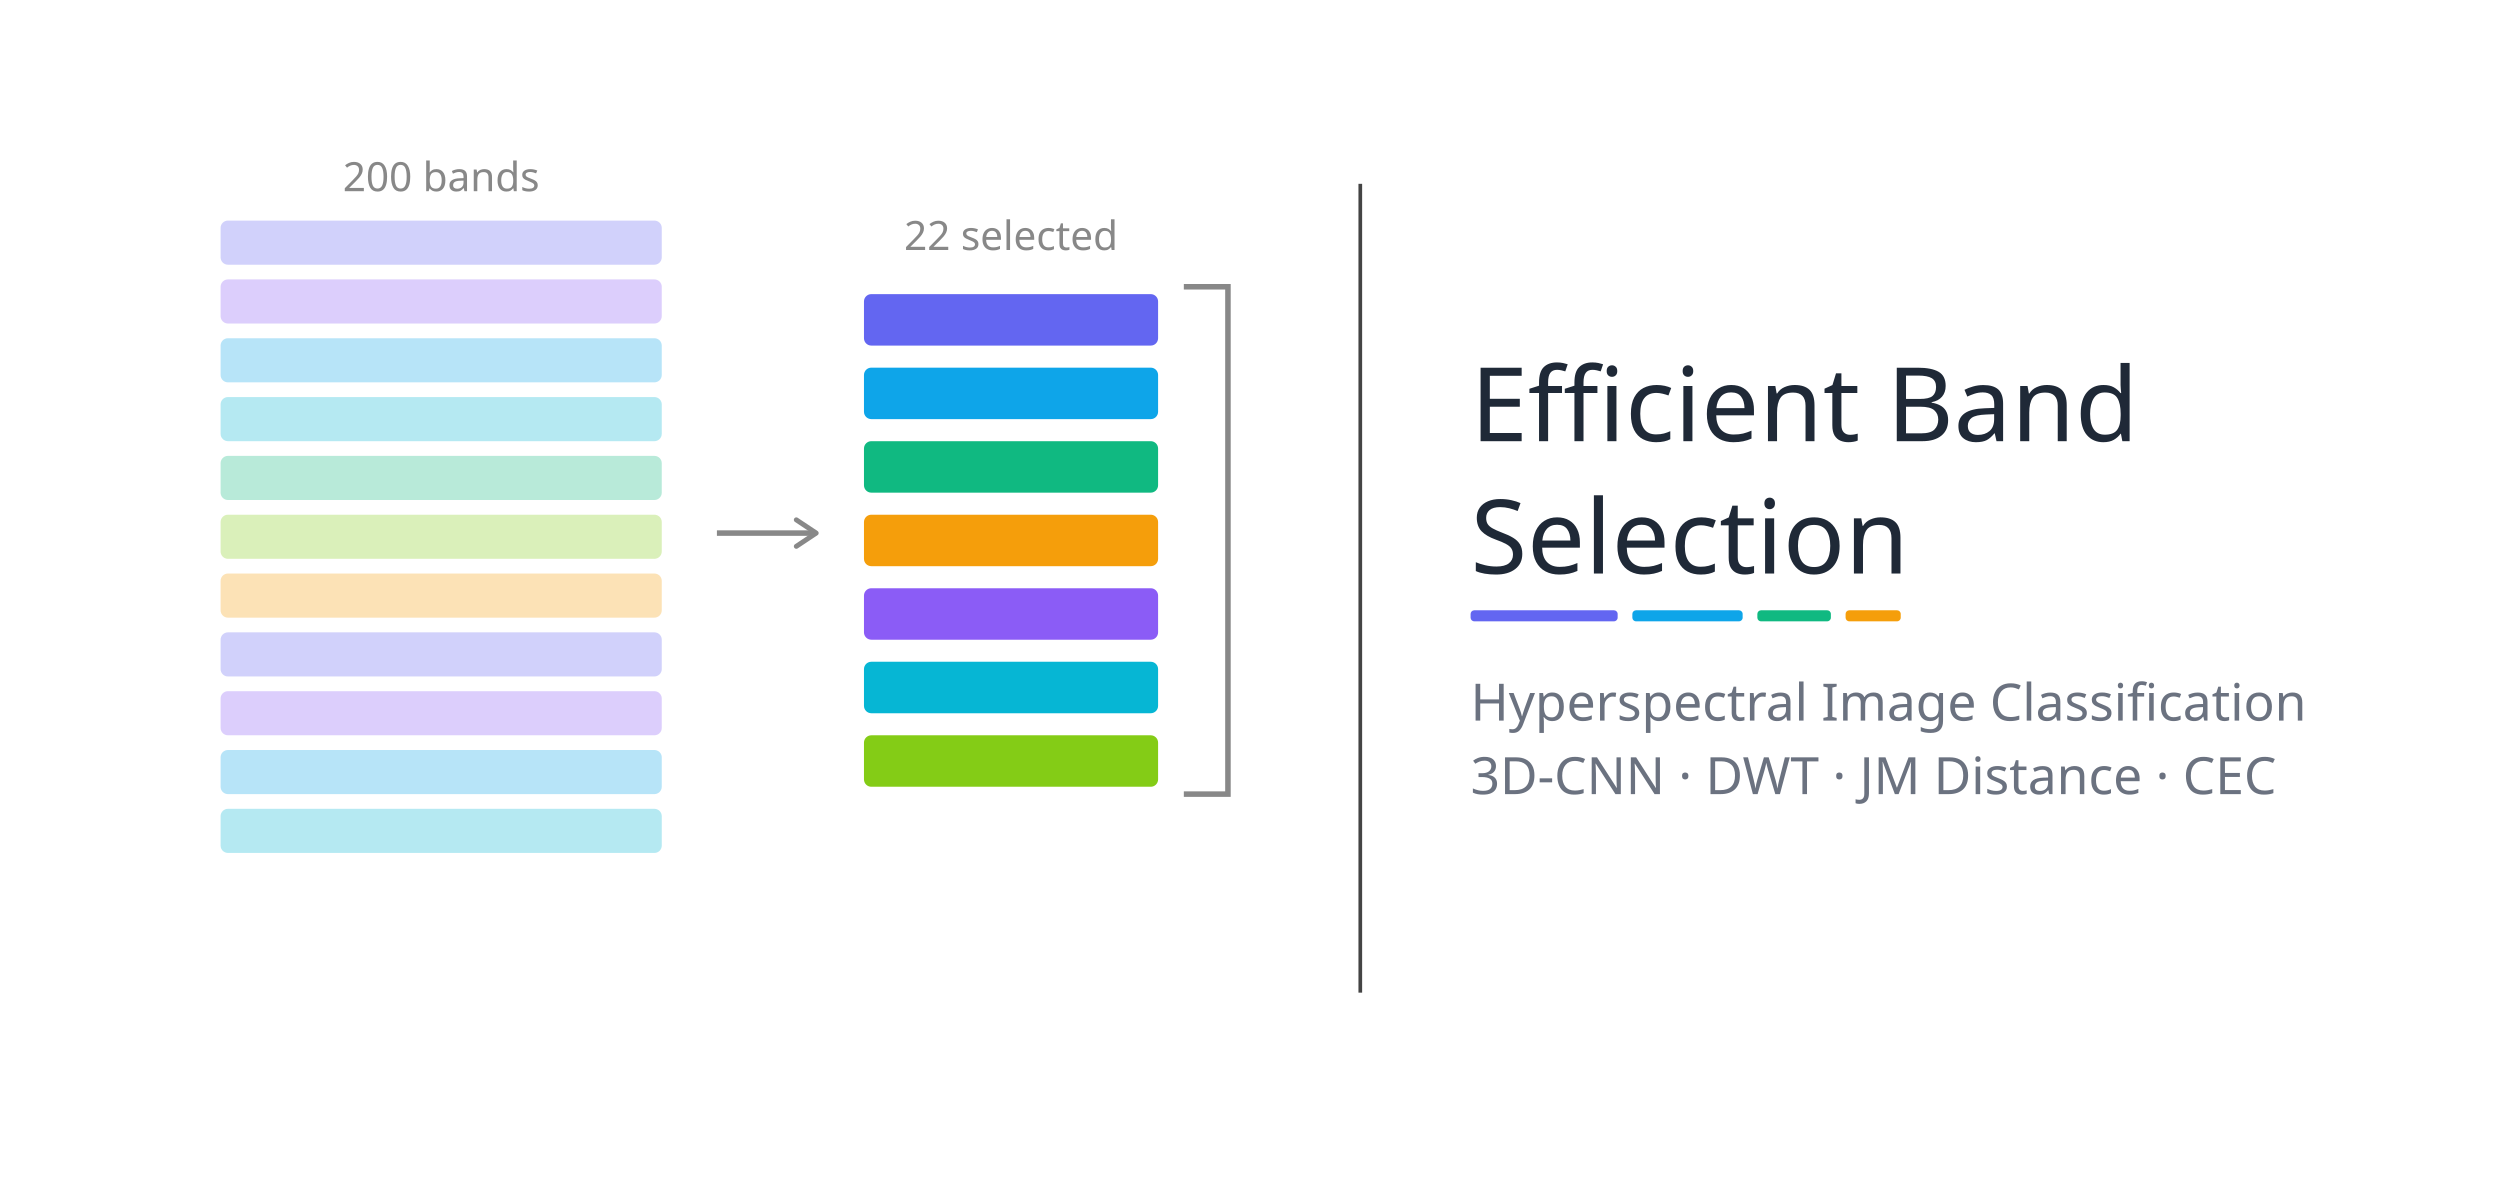
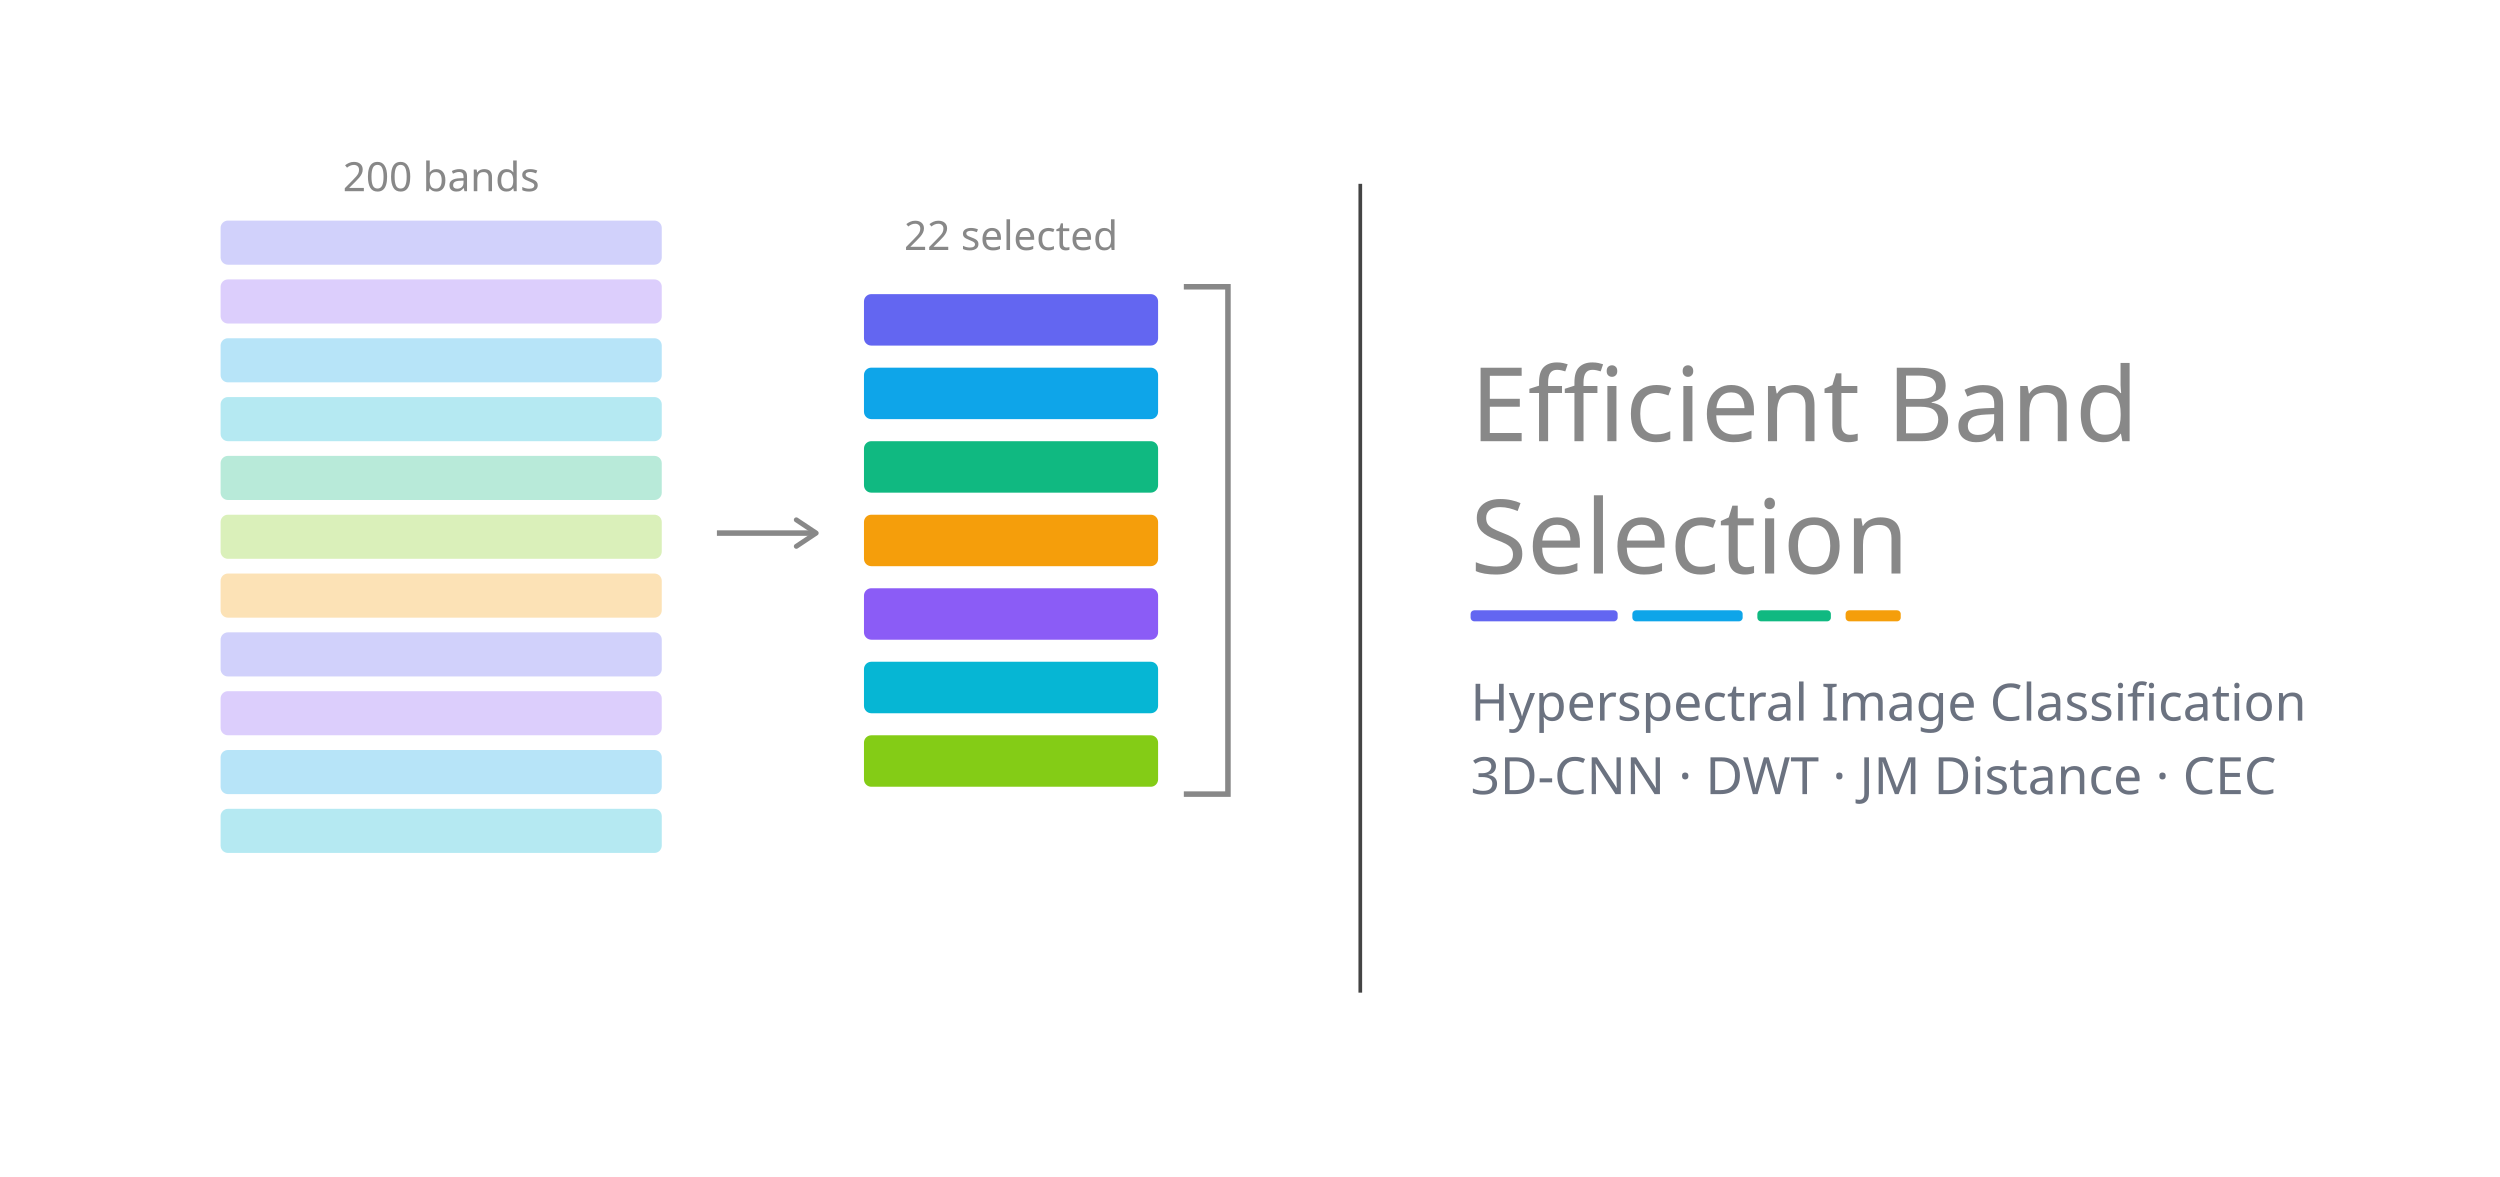
<svg xmlns="http://www.w3.org/2000/svg" width="680" height="320" viewBox="0 0 680 320" role="img">
  <rect x="60" y="60" width="120" height="12" rx="2" fill="#6366f1" opacity="0.3" />
  <rect x="60" y="76" width="120" height="12" rx="2" fill="#8b5cf6" opacity="0.3" />
  <rect x="60" y="92" width="120" height="12" rx="2" fill="#0ea5e9" opacity="0.3" />
  <rect x="60" y="108" width="120" height="12" rx="2" fill="#06b6d4" opacity="0.3" />
  <rect x="60" y="124" width="120" height="12" rx="2" fill="#10b981" opacity="0.3" />
  <rect x="60" y="140" width="120" height="12" rx="2" fill="#84cc16" opacity="0.3" />
  <rect x="60" y="156" width="120" height="12" rx="2" fill="#f59e0b" opacity="0.3" />
  <rect x="60" y="172" width="120" height="12" rx="2" fill="#6366f1" opacity="0.3" />
  <rect x="60" y="188" width="120" height="12" rx="2" fill="#8b5cf6" opacity="0.3" />
  <rect x="60" y="204" width="120" height="12" rx="2" fill="#0ea5e9" opacity="0.3" />
  <rect x="60" y="220" width="120" height="12" rx="2" fill="#06b6d4" opacity="0.3" />
  <defs>
    <marker id="arr2" viewBox="0 0 10 10" refX="8" refY="5" markerWidth="6" markerHeight="6" orient="auto-start-reverse">
      <path d="M2 1L8 5L2 9" fill="none" stroke="#888" stroke-width="1.5" stroke-linecap="round" stroke-linejoin="round" />
    </marker>
  </defs>
  <line x1="195" y1="145" x2="222" y2="145" stroke="#888" stroke-width="1.5" marker-end="url(#arr2)" />
  <rect x="235" y="80" width="80" height="14" rx="2" fill="#6366f1" />
  <rect x="235" y="100" width="80" height="14" rx="2" fill="#0ea5e9" />
  <rect x="235" y="120" width="80" height="14" rx="2" fill="#10b981" />
  <rect x="235" y="140" width="80" height="14" rx="2" fill="#f59e0b" />
  <rect x="235" y="160" width="80" height="14" rx="2" fill="#8b5cf6" />
  <rect x="235" y="180" width="80" height="14" rx="2" fill="#06b6d4" />
  <rect x="235" y="200" width="80" height="14" rx="2" fill="#84cc16" />
  <path d="M322 78 L334 78 L334 216 L322 216" fill="none" stroke="#888" stroke-width="1.5" />
  <text x="120" y="52" text-anchor="middle" font-family="sans-serif" font-size="11" fill="#888">200 bands</text>
  <text x="275" y="68" text-anchor="middle" font-family="sans-serif" font-size="11" fill="#888">22 selected</text>
  <line x1="370" y1="50" x2="370" y2="270" stroke="#444" stroke-width="1" />
-   <text x="400" y="120" font-family="sans-serif" font-size="28" font-weight="500" fill="#1f2937">Efficient Band</text>
-   <text x="400" y="156" font-family="sans-serif" font-size="28" font-weight="500" fill="#1f2937">Selection</text>
+   <text x="400" y="120" font-family="sans-serif" font-size="28" font-weight="500" fill="#888">Efficient Band</text>
+   <text x="400" y="156" font-family="sans-serif" font-size="28" font-weight="500" fill="#888">Selection</text>
  <rect x="400" y="166" width="40" height="3" rx="1" fill="#6366f1" />
  <rect x="444" y="166" width="30" height="3" rx="1" fill="#0ea5e9" />
  <rect x="478" y="166" width="20" height="3" rx="1" fill="#10b981" />
  <rect x="502" y="166" width="15" height="3" rx="1" fill="#f59e0b" />
  <text x="400" y="196" font-family="sans-serif" font-size="14" fill="#6b7280">Hyperspectral Image Classification</text>
  <text x="400" y="216" font-family="sans-serif" font-size="14" fill="#6b7280">3D-CNN · DWT · JM Distance · CEC</text>
</svg>
